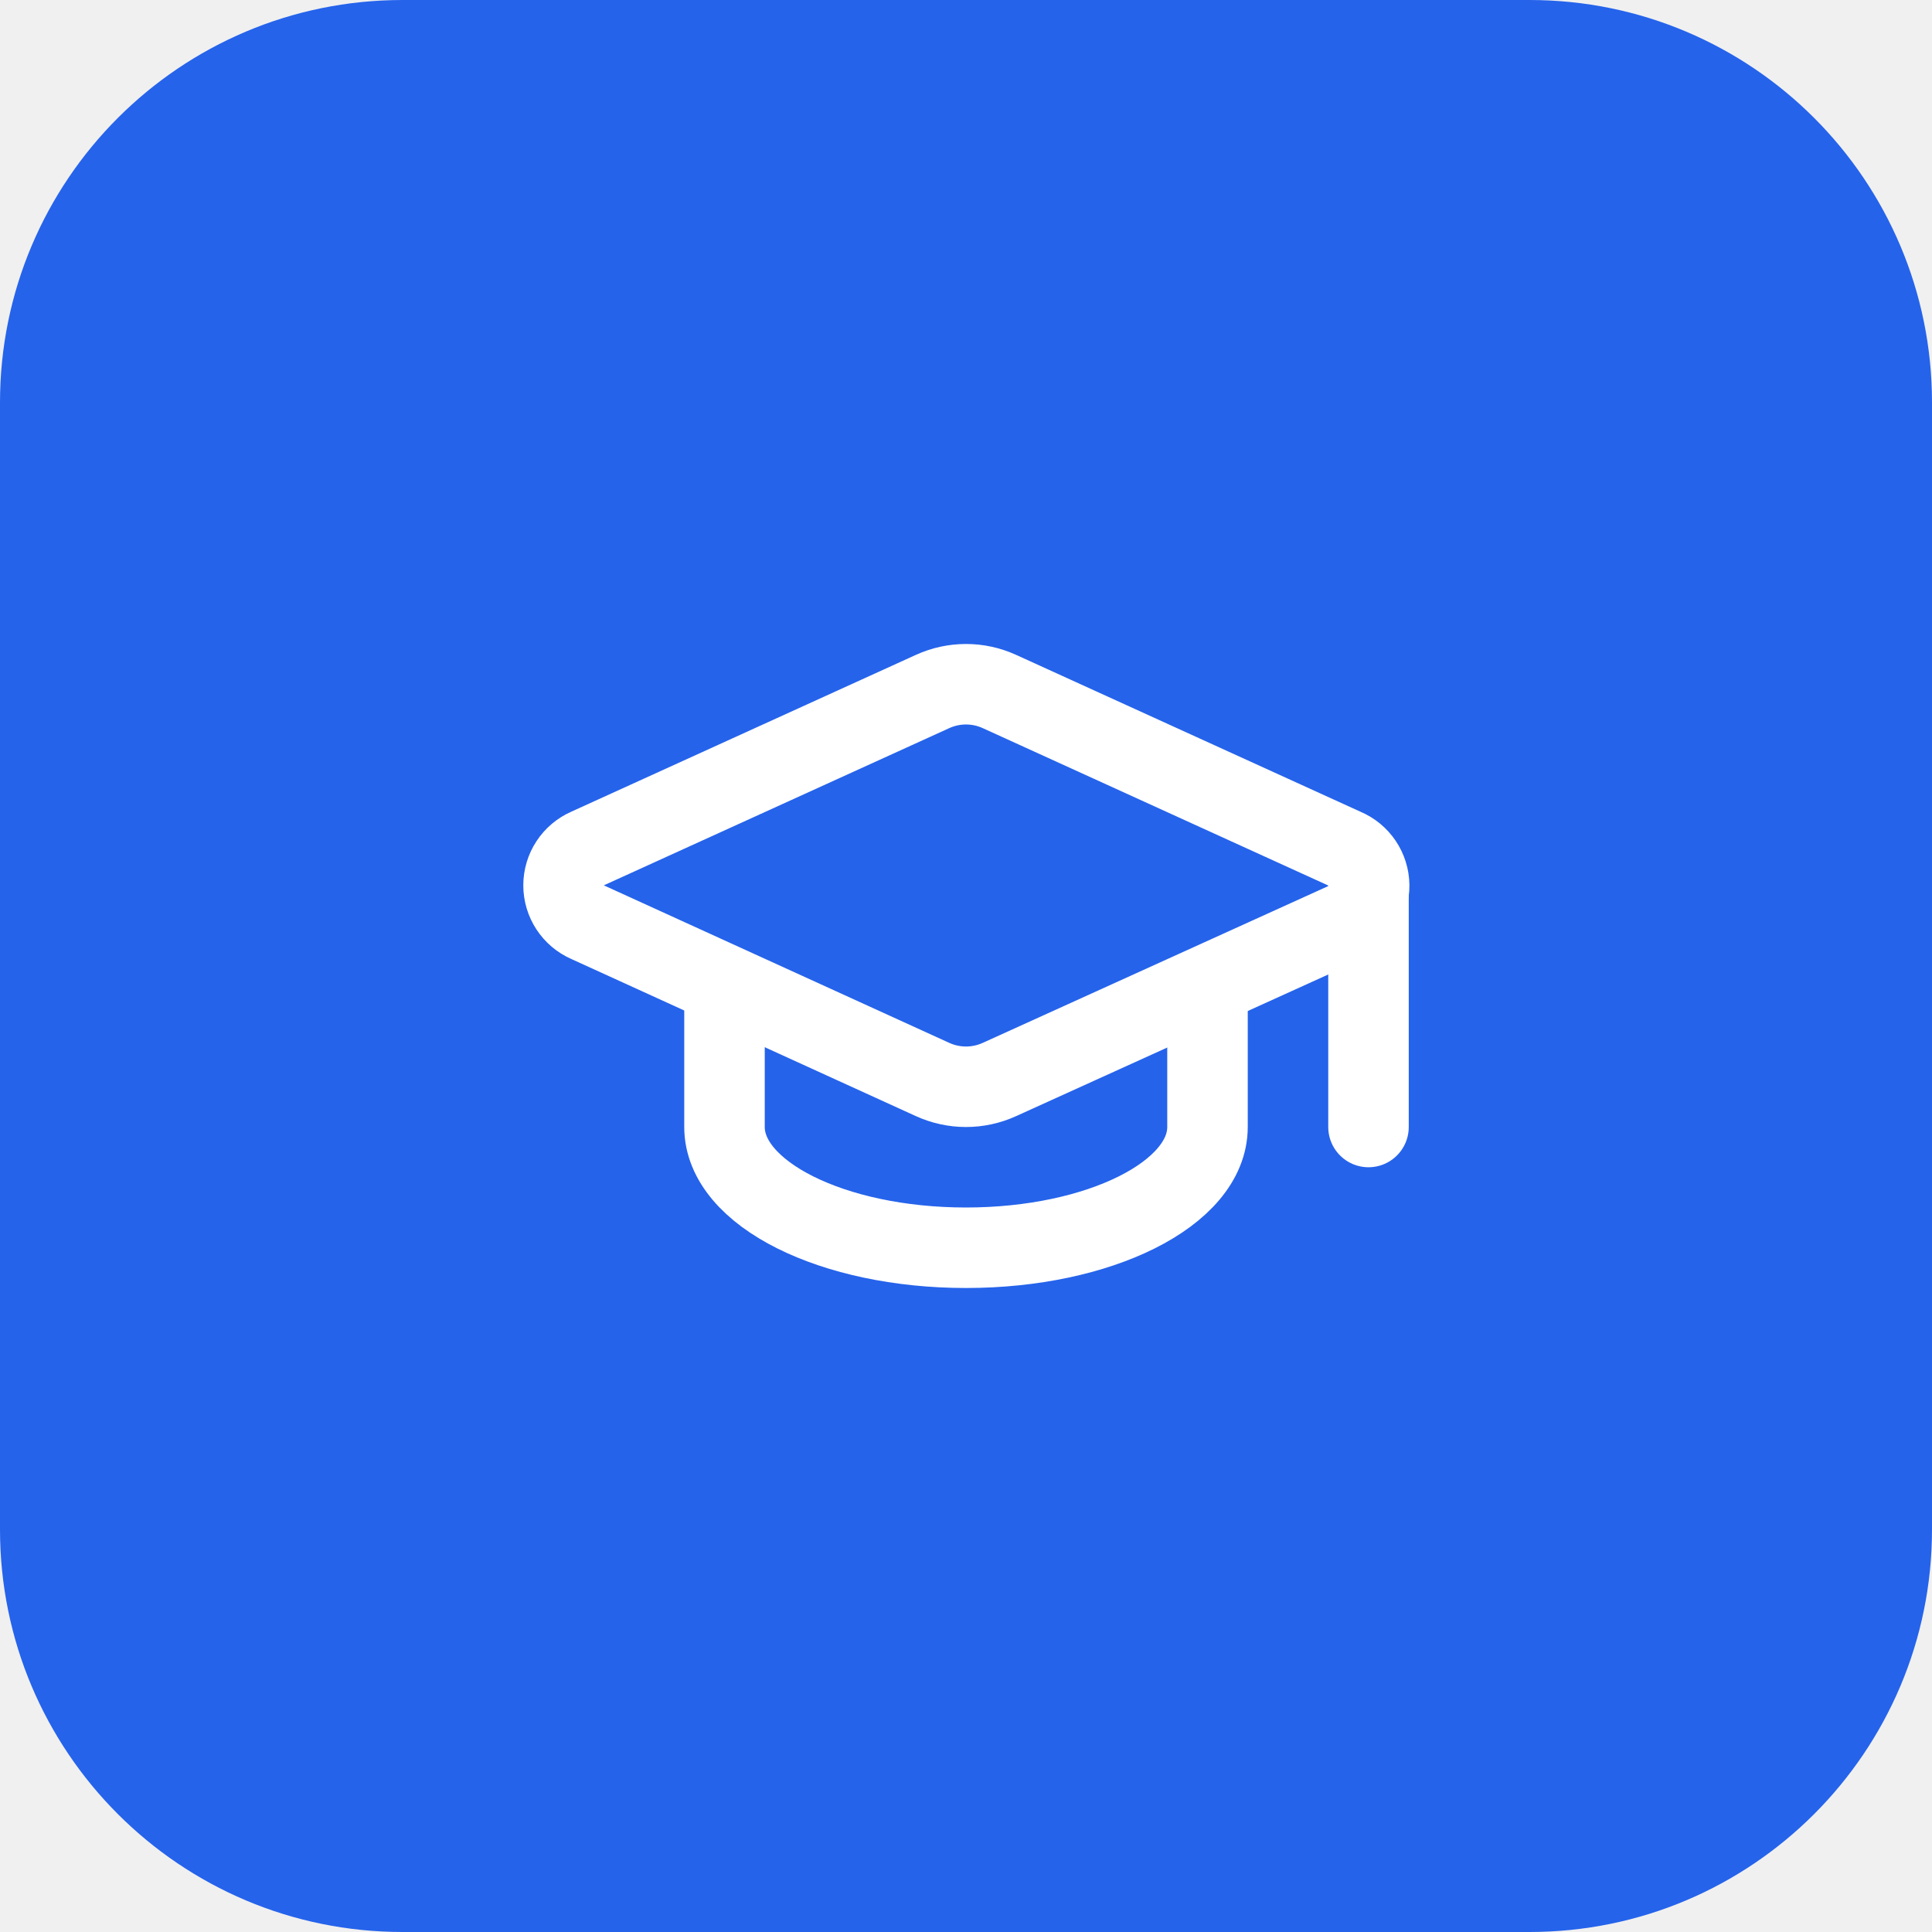
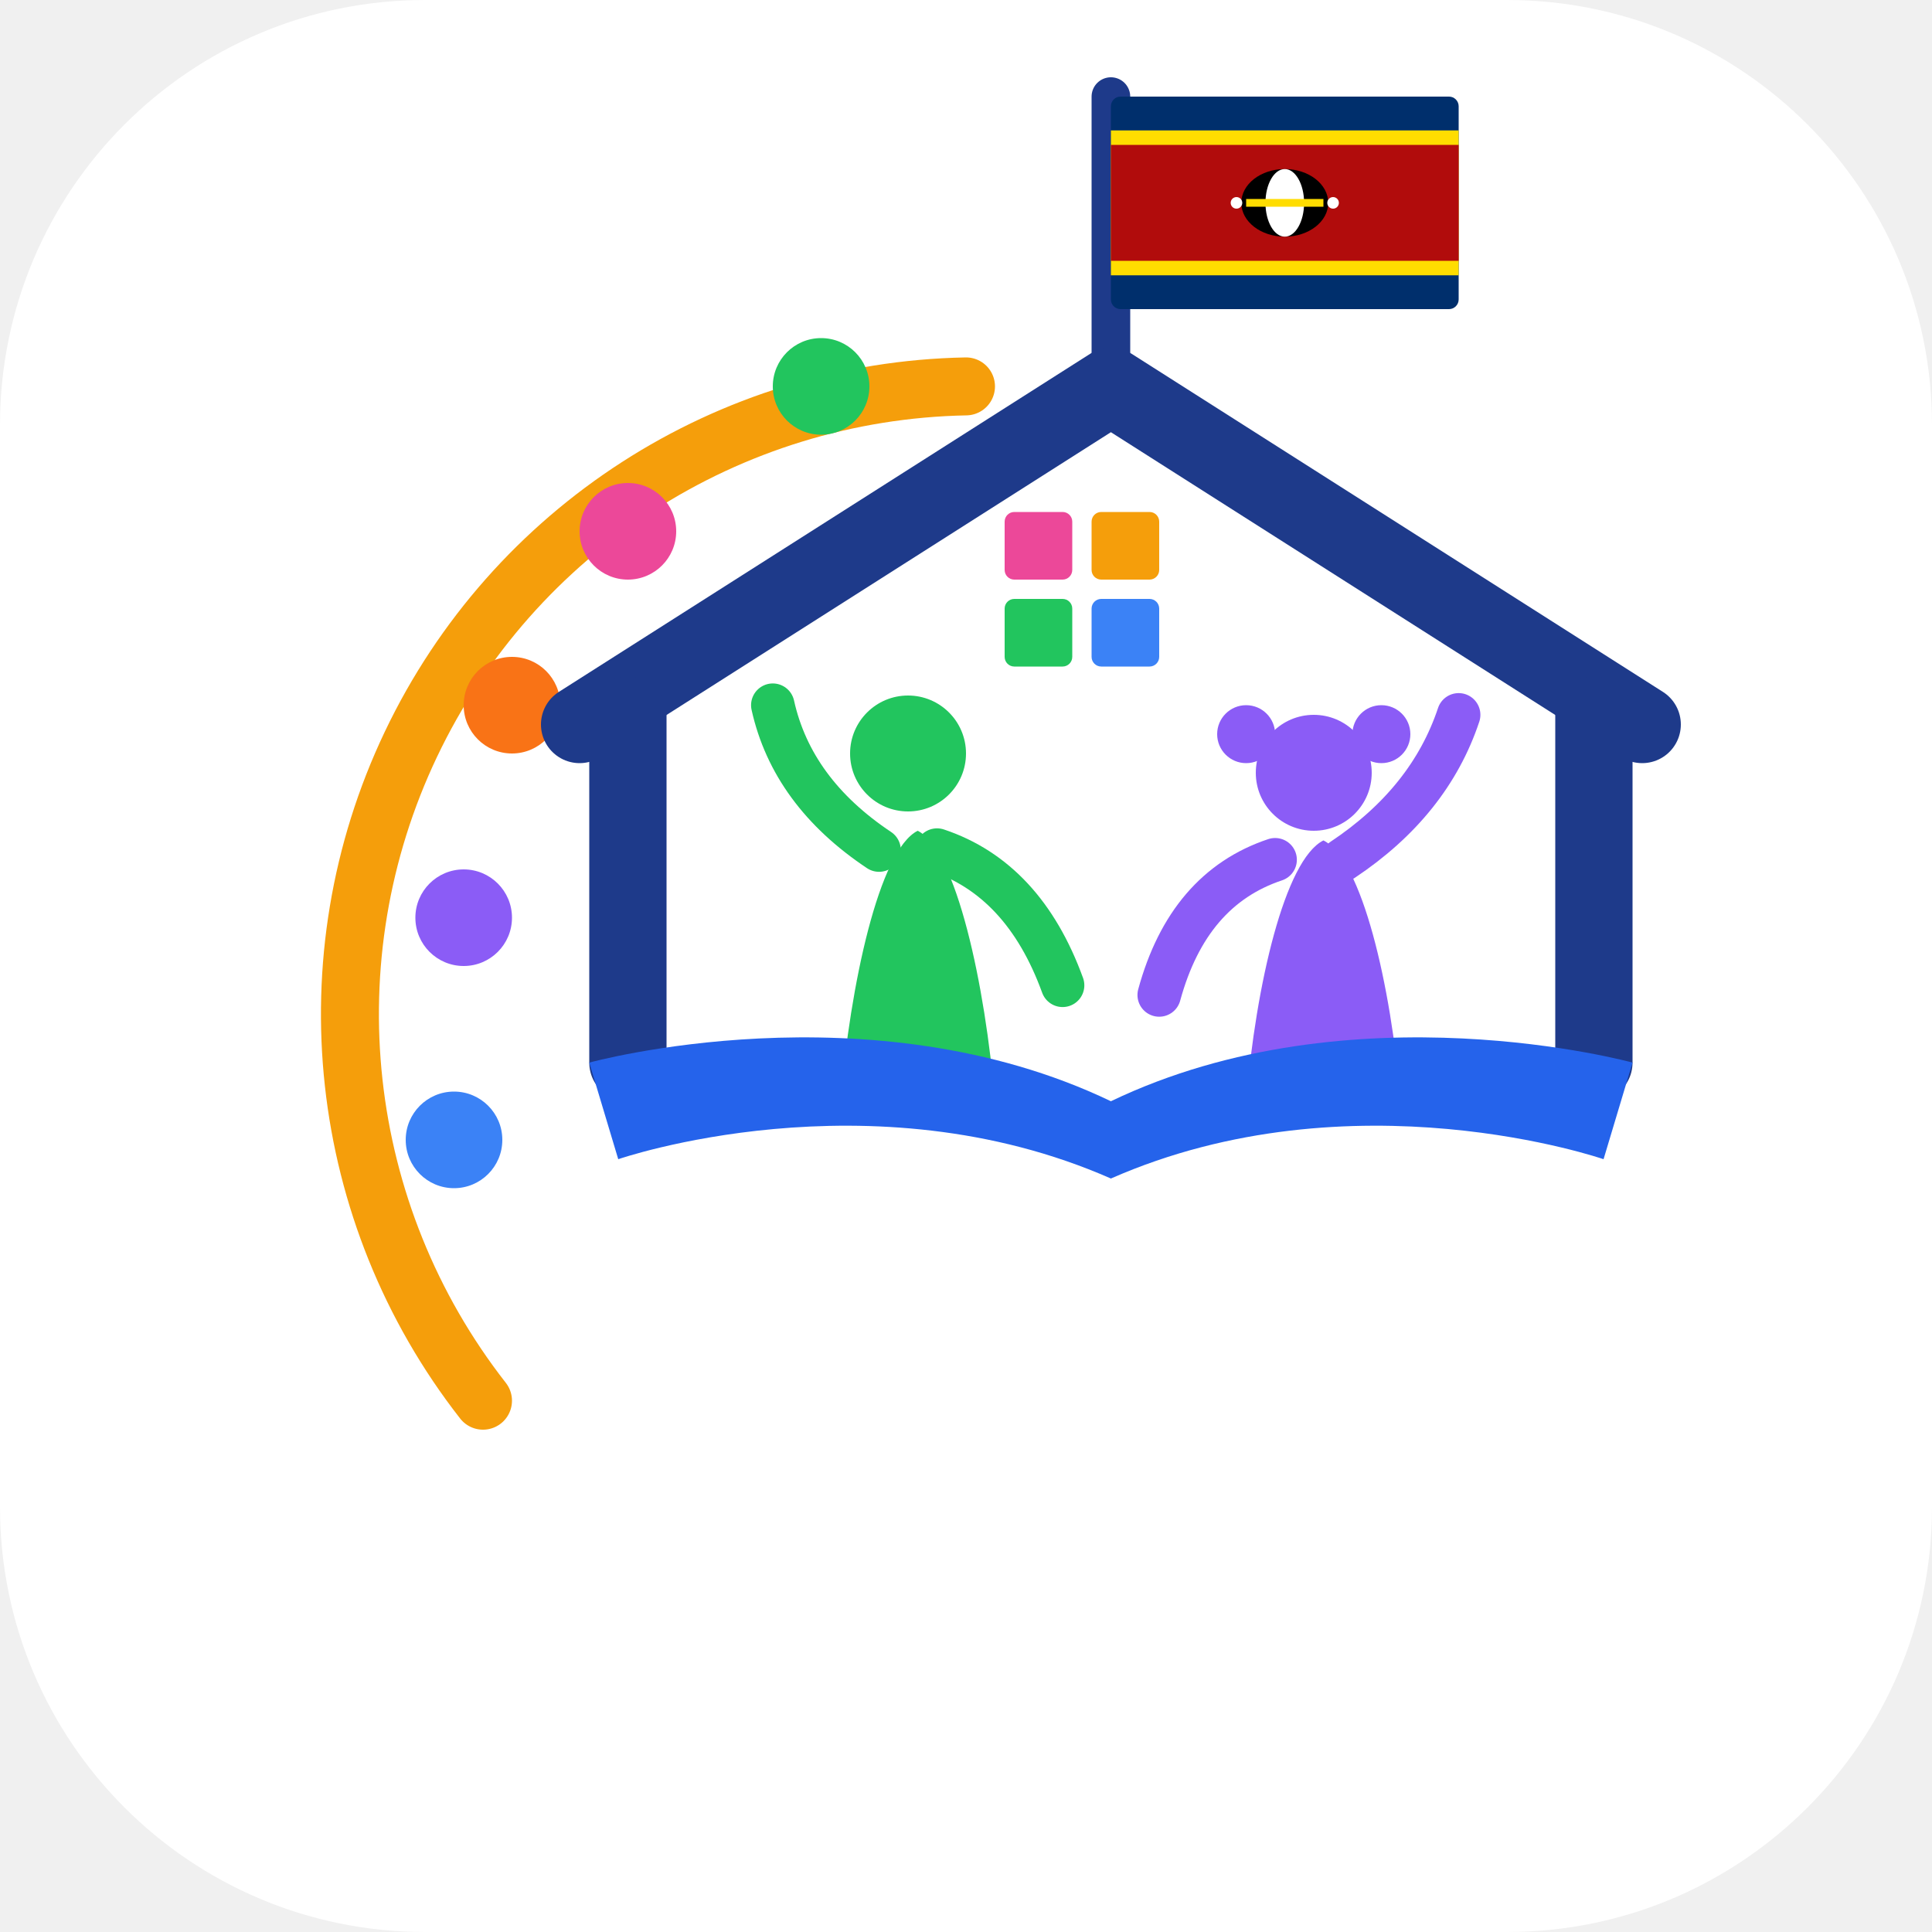
- <svg xmlns="http://www.w3.org/2000/svg" viewBox="0 0 192 192">
-   <rect width="192" height="192" rx="40" fill="#2563eb" />
-   <g transform="translate(48, 48) scale(4)" stroke="#ffffff" stroke-width="2" stroke-linecap="round" stroke-linejoin="round" fill="none">
-     <path d="M21.42 10.922a1 1 0 0 0-.019-1.838L12.83 5.18a2 2 0 0 0-1.66 0L2.6 9.08a1 1 0 0 0 0 1.832l8.57 3.908a2 2 0 0 0 1.66 0z" />
-     <path d="M22 10v6" />
-     <path d="M6 12.5V16a6 3 0 0 0 12 0v-3.5" />
+ <svg xmlns="http://www.w3.org/2000/svg" viewBox="0 0 200 200">
+   <rect width="200" height="200" rx="44" fill="#ffffff" />
+   <path d="M 50 145 A 65 65 0 0 1 100 40" fill="none" stroke="#f59e0b" stroke-width="6" stroke-linecap="round" />
+ 
+   {/* Five Colorful Circular Dots along the arch */}
+   <circle cx="85" cy="40" r="5" fill="#22c55e" />
+   <circle cx="65" cy="55" r="5" fill="#ec4899" />
+   <circle cx="53" cy="73" r="5" fill="#f97316" />
+   <circle cx="48" cy="95" r="5" fill="#8b5cf6" />
+   <circle cx="47" cy="118" r="5" fill="#3b82f6" />
+ 
+   {/* Eswatini Flag on Top of the Roof */}
+   {/* Flagpole */}
+   <line x1="115" y1="40" x2="115" y2="10" stroke="#1e3a8a" stroke-width="4" stroke-linecap="round" />
+   {/* Flag Canvas */}
+   <g transform="translate(115, 10)">
+     {/* Blue bands (top and bottom) */}
+     <rect x="0" y="0" width="36" height="22" fill="#002f6c" rx="1" />
+     {/* Yellow inner lines */}
+     <rect x="0" y="3.5" width="36" height="15" fill="#ffdd00" />
+     {/* Crimson red center */}
+     <rect x="0" y="5" width="36" height="12" fill="#b10c0c" />
+     {/* Simplified Eswatini Shield */}
+     <ellipse cx="18" cy="11" rx="4.5" ry="3.5" fill="#000000" />
+     <ellipse cx="18" cy="11" rx="2" ry="3.5" fill="#ffffff" />
+     <line x1="14" y1="11" x2="22" y2="11" stroke="#ffdd00" stroke-width="0.8" />
+     {/* Tiny staff circles */}
+     <circle cx="13" cy="11" r="0.6" fill="#ffffff" />
+     <circle cx="23" cy="11" r="0.6" fill="#ffffff" />
  </g>
+ 
+   {/* House Roof (Blue) */}
+   <path d="M 60 75 L 115 40 L 170 75" fill="none" stroke="#1e3a8a" stroke-width="8" stroke-linecap="round" stroke-linejoin="round" />
+   {/* Right Wall of House */}
+   <path d="M 165 74 L 165 110" stroke="#1e3a8a" stroke-width="8" stroke-linecap="round" />
+   {/* Left Wall of House */}
+   <path d="M 65 74 L 65 110" stroke="#1e3a8a" stroke-width="8" stroke-linecap="round" />
+ 
+   {/* Four Colorful Window Panes */}
+   <g transform="translate(0, 2)">
+     <rect x="104" y="51" width="7" height="7" fill="#ec4899" rx="1" />
+     <rect x="113" y="51" width="7" height="7" fill="#f59e0b" rx="1" />
+     <rect x="104" y="60" width="7" height="7" fill="#22c55e" rx="1" />
+     <rect x="113" y="60" width="7" height="7" fill="#3b82f6" rx="1" />
+   </g>
+ 
+   {/* Waving Boy (Green) inside house */}
+   <g>
+     {/* Head */}
+     <circle cx="94" cy="78" r="6" fill="#22c55e" />
+     {/* Body */}
+     <path d="M 87 114 C 88 102 91 88 95 86 C 99 88 102 102 103 114 Z" fill="#22c55e" />
+     {/* Left Arm waving up */}
+     <path d="M 91 88 Q 82 82 80 73" fill="none" stroke="#22c55e" stroke-width="4.5" stroke-linecap="round" />
+     {/* Right Arm */}
+     <path d="M 97 88 Q 106 91 110 102" fill="none" stroke="#22c55e" stroke-width="4.5" stroke-linecap="round" />
+   </g>
+ 
+   {/* Waving Girl (Purple) inside house */}
+   <g>
+     {/* Head */}
+     <circle cx="136" cy="80" r="6" fill="#8b5cf6" />
+     {/* Ponytails */}
+     <circle cx="129" cy="76" r="3" fill="#8b5cf6" />
+     <circle cx="143" cy="76" r="3" fill="#8b5cf6" />
+     {/* Body */}
+     <path d="M 129 114 C 130 102 133 89 137 87 C 141 89 144 102 145 114 Z" fill="#8b5cf6" />
+     {/* Left Arm */}
+     <path d="M 132 89 Q 123 92 120 103" fill="none" stroke="#8b5cf6" stroke-width="4.5" stroke-linecap="round" />
+     {/* Right Arm waving up */}
+     <path d="M 139 89 Q 148 83 151 74" fill="none" stroke="#8b5cf6" stroke-width="4.5" stroke-linecap="round" />
+   </g>
+ 
+   {/* Open Book at the bottom in Blue */}
+   <path d="M 115 114 C 90 102 61 110 61 110 L 64 120 C 64 120 90 111 115 122 C 140 111 166 120 166 120 L 169 110 C 169 110 140 102 115 114 Z" fill="#2563eb" />
</svg>
